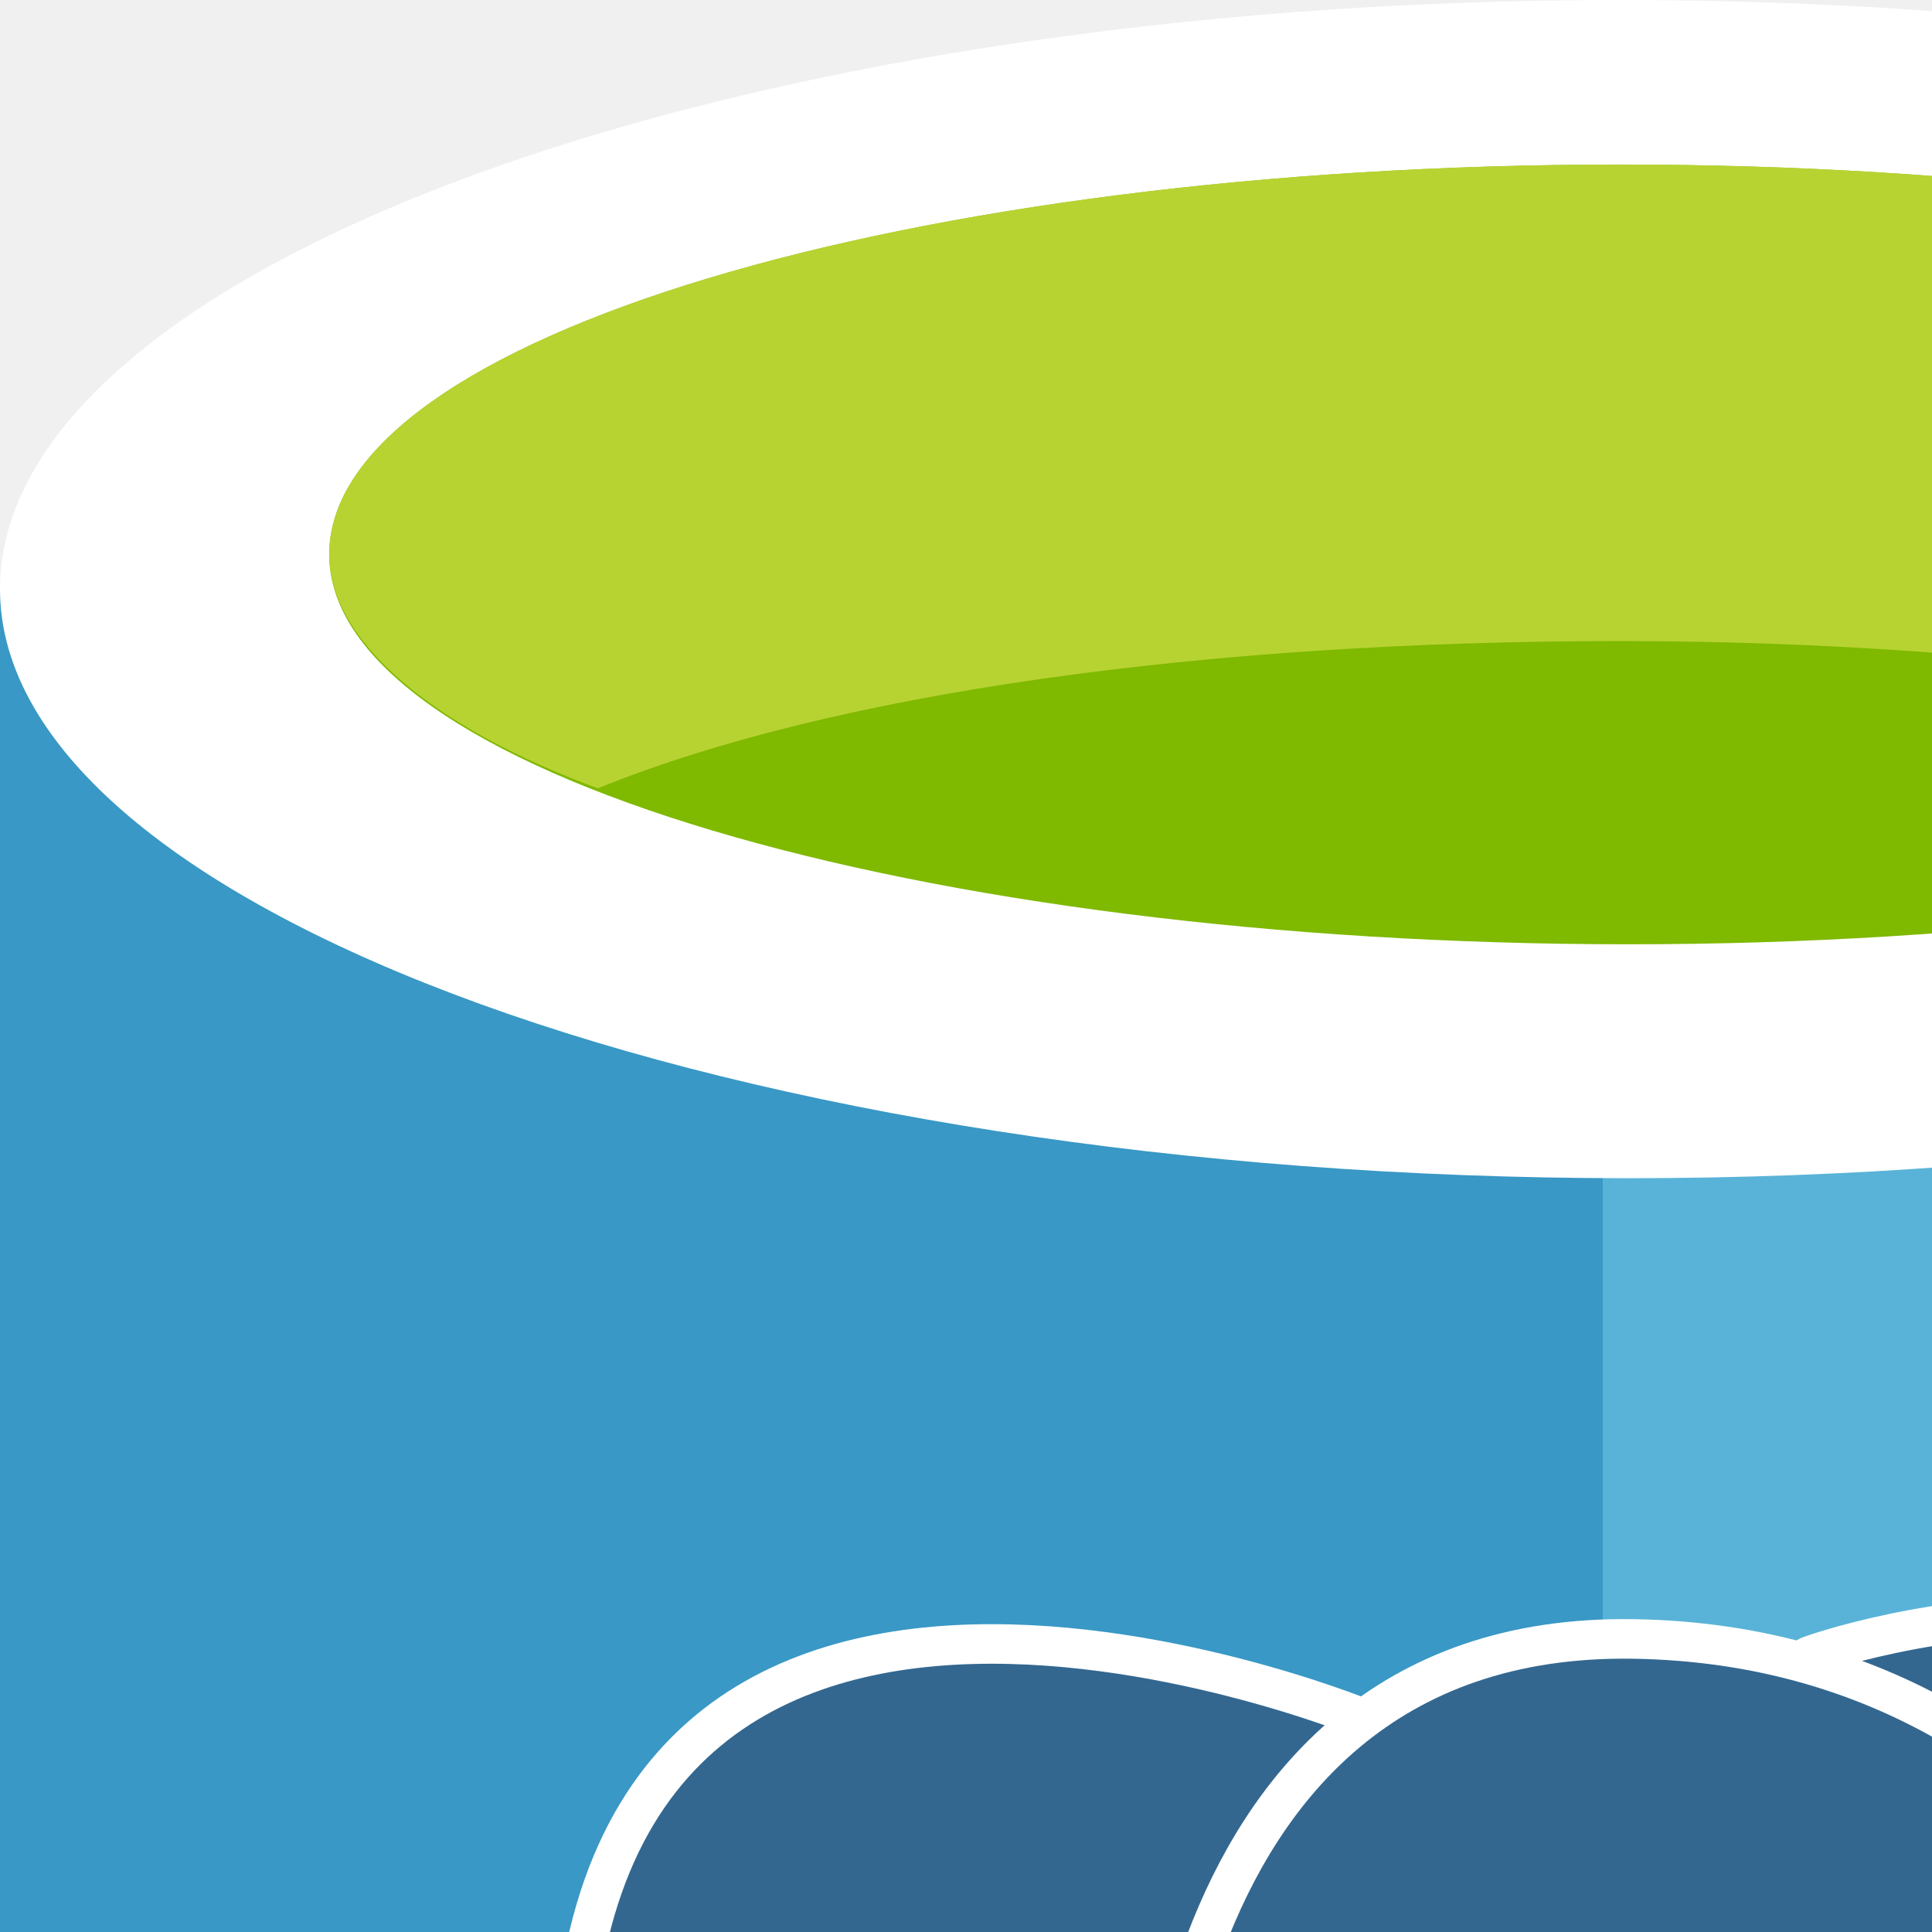
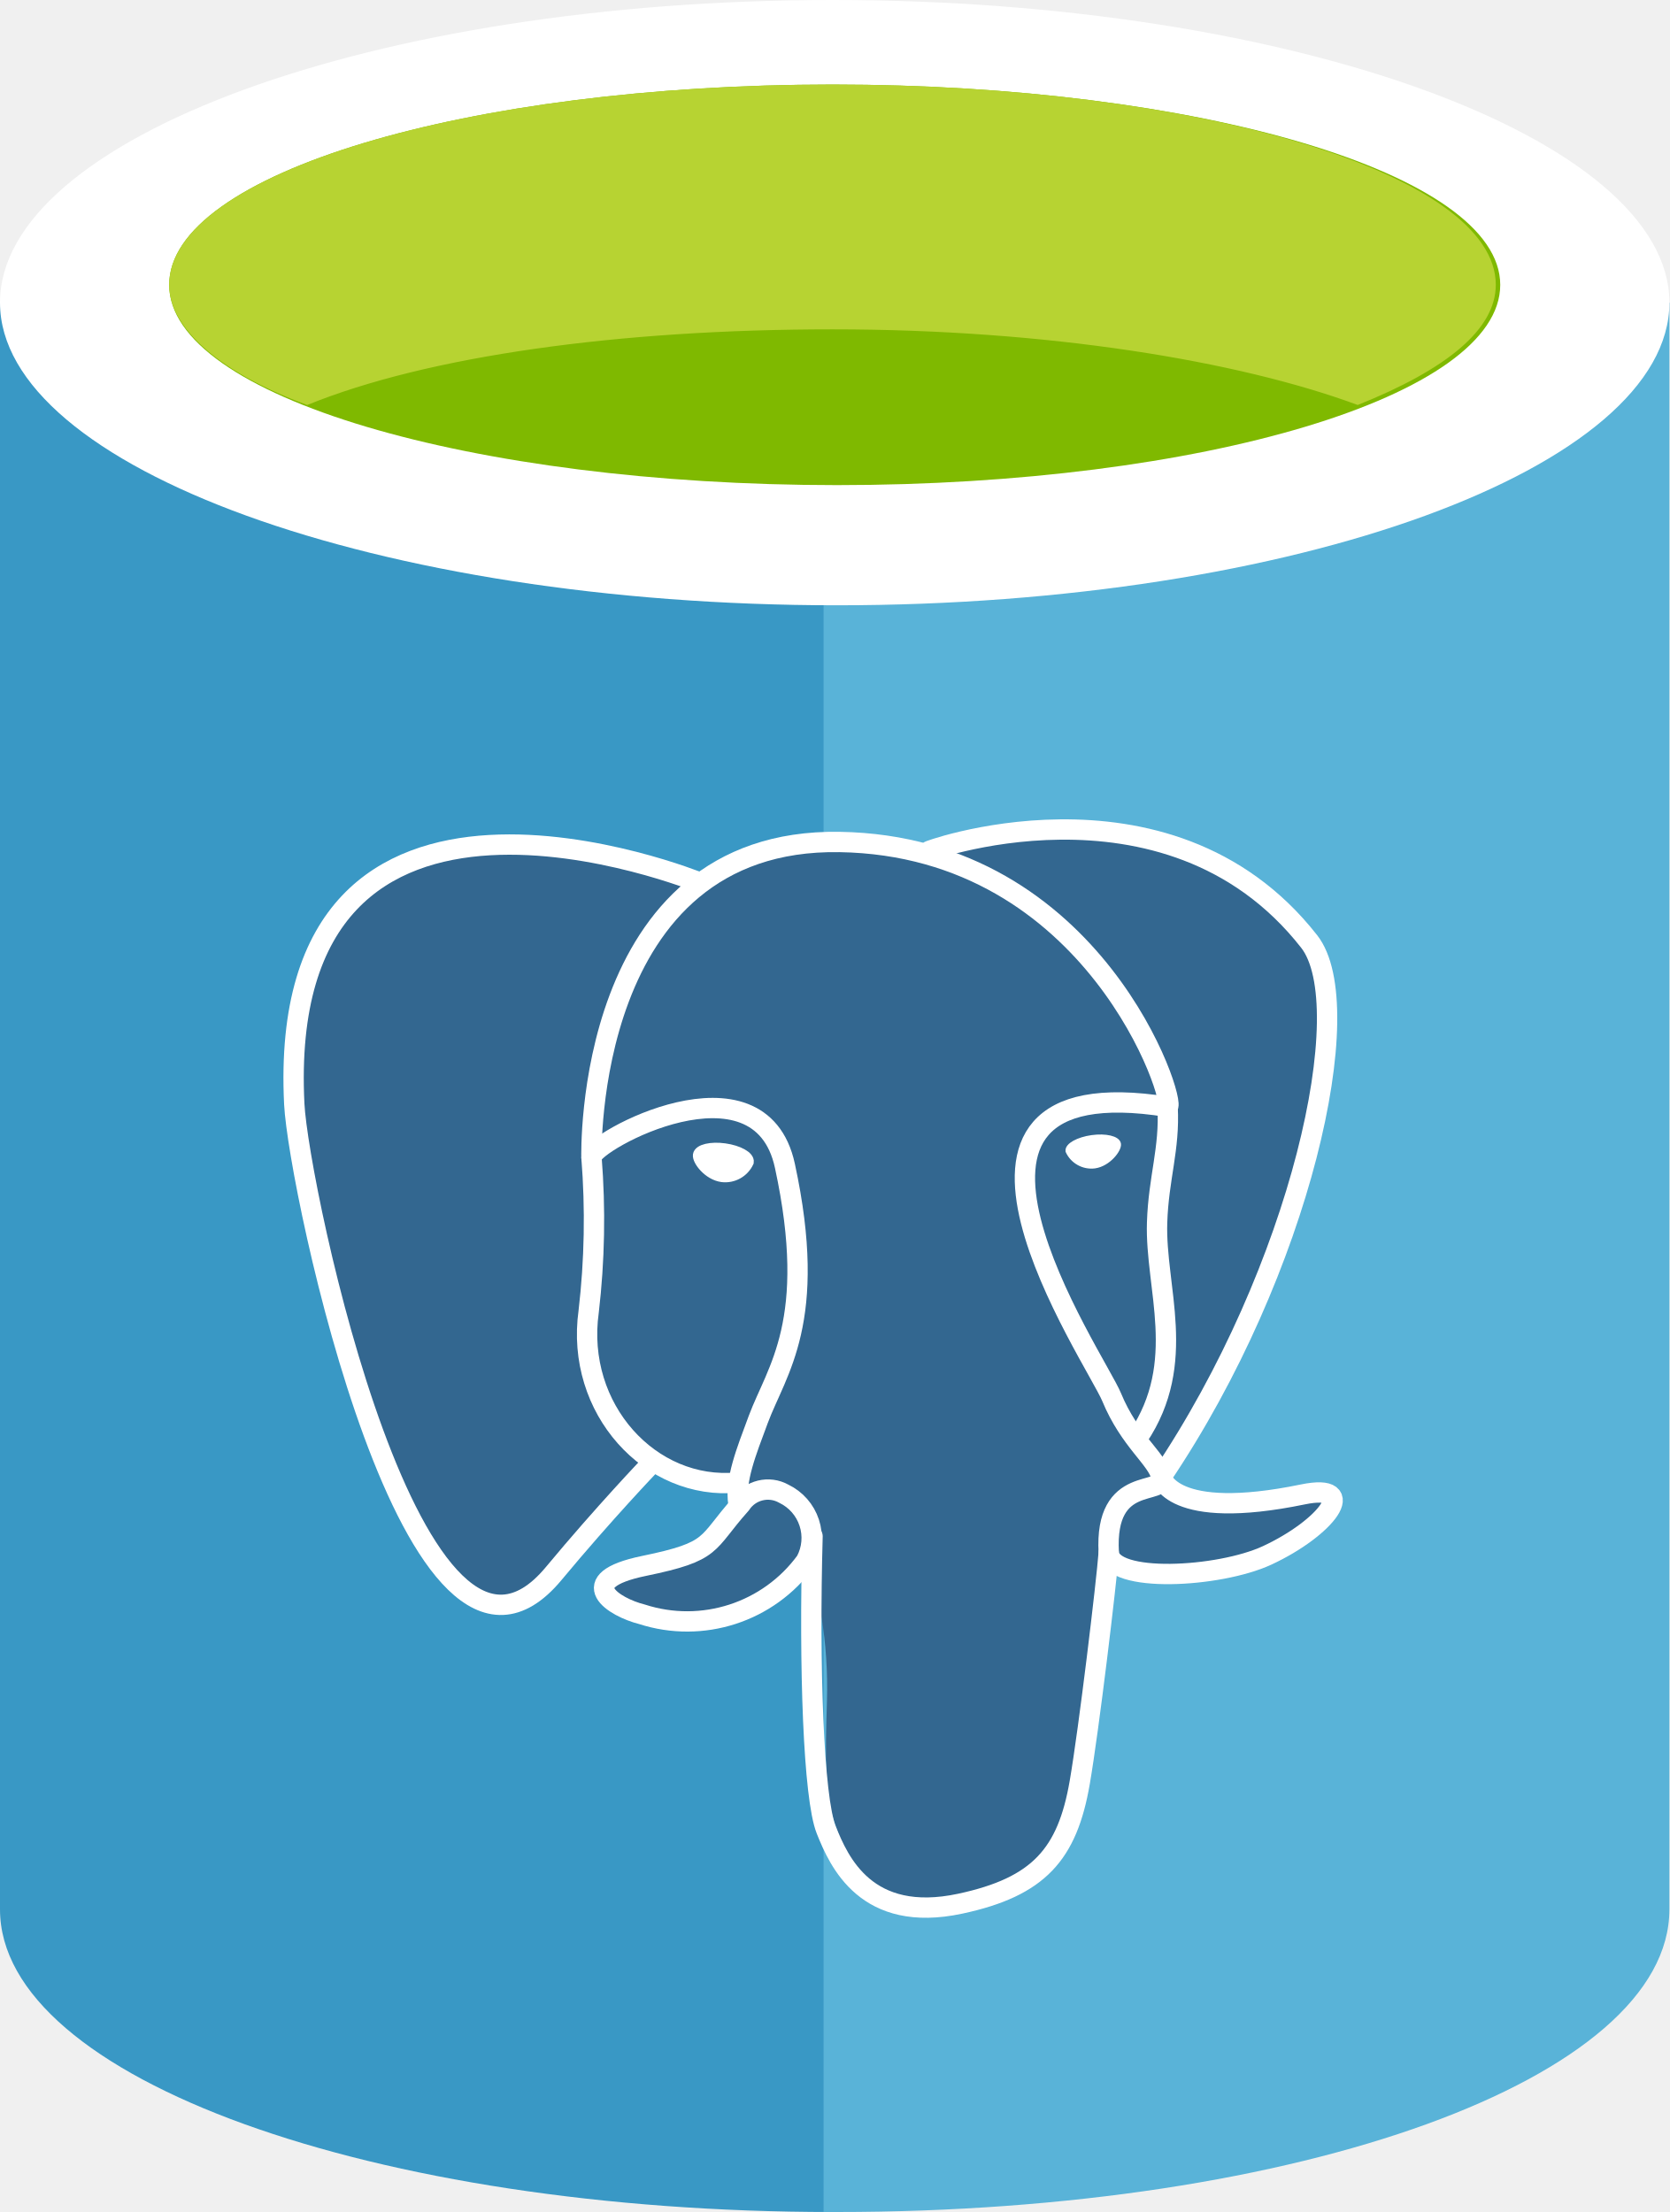
- <svg xmlns="http://www.w3.org/2000/svg" viewBox="0 0 50 50">
+ <svg xmlns="http://www.w3.org/2000/svg" viewBox="0 0 84.079 111.432">
  <g id="_1180_Grids" data-name="1180 Grids">
    <g id="CHeckmark_2" data-name="CHeckmark 2">
      <g>
        <g>
          <path d="M0,15.246v80.94c0,8.52,18.834,15.246,41.927,15.246V15.246Z" fill="#3998c5" />
          <path d="M41.479,111.432h.673c23.318,0,41.927-6.726,41.927-15.246V15.246h-42.6Z" fill="#59b3d8" />
          <path d="M84.079,15.246c0,8.3-18.834,15.246-41.927,15.246S0,23.542,0,15.246,18.834,0,41.927,0,84.079,6.951,84.079,15.246" fill="#fff" />
          <path d="M75.559,14.349c0,5.605-15.022,10.089-33.407,10.089S8.52,19.955,8.52,14.349,23.542,4.26,41.927,4.26,75.559,8.744,75.559,14.349" fill="#7fb900" />
          <path d="M68.384,20.4c4.484-1.794,6.951-3.812,6.951-6.054,0-5.605-15.022-10.089-33.407-10.089S8.52,8.744,8.52,14.349c0,2.242,2.691,4.484,6.951,6.054,6.054-2.466,15.695-3.812,26.457-3.812s20.4,1.569,26.457,3.812" fill="#b7d332" />
        </g>
        <g id="Layer_3">
          <path d="M65.666,75.367c-6.673,1.376-7.131-.883-7.131-.883,7.045-10.454,9.99-23.723,7.449-26.971-6.934-8.859-18.936-4.669-19.136-4.56l-.064.012a23.8,23.8,0,0,0-4.452-.464,11,11,0,0,0-7.047,2.109S13.873,35.789,14.869,55.7c.212,4.237,6.072,32.056,13.062,23.653,2.555-3.073,5.023-5.67,5.023-5.67a6.48,6.48,0,0,0,4.233,1.081l.12-.1a4.665,4.665,0,0,0,.048,1.2c-1.8,2.012-1.272,2.365-4.871,3.106-3.642.751-1.5,2.087-.106,2.436a7.4,7.4,0,0,0,8.26-2.683l-.106.423c.706.565,1.2,3.676,1.118,6.5s-.138,4.756.417,6.268,1.11,4.915,5.842,3.9c3.954-.847,6-3.043,6.288-6.706.2-2.6.66-2.219.689-4.547l.367-1.1c.423-3.53.067-4.669,2.5-4.139l.592.052a13.49,13.49,0,0,0,5.517-.929c2.966-1.376,4.725-3.674,1.8-3.071Z" fill="#336790" />
          <path d="M40.923,77.39c-.184,6.568.046,13.182.689,14.79s2.019,4.734,6.752,3.72c3.954-.848,5.392-2.488,6.017-6.109.46-2.664,1.346-10.062,1.46-11.578" fill="none" stroke="#fff" stroke-linecap="round" stroke-linejoin="round" stroke-width="1.024" />
          <path d="M35.251,44.463S13.825,35.706,14.821,55.62c.212,4.237,6.073,32.057,13.062,23.653,2.554-3.073,4.864-5.483,4.864-5.483" fill="none" stroke="#fff" stroke-linecap="round" stroke-linejoin="round" stroke-width="1.024" />
          <path d="M46.824,42.865c-.742.233,11.918-4.628,19.113,4.565,2.541,3.248-.4,16.517-7.449,26.971" fill="none" stroke="#fff" stroke-linecap="round" stroke-linejoin="round" stroke-width="1.024" />
          <path d="M58.488,74.4s.459,2.26,7.132.883c2.924-.6,1.164,1.694-1.8,3.071-2.433,1.129-7.889,1.419-7.978-.142-.229-4.027,2.871-2.8,2.648-3.812-.2-.909-1.589-1.8-2.506-4.024-.8-1.941-10.983-16.826,2.824-14.616.506-.1-3.6-13.133-16.522-13.344S29.789,58.3,29.789,58.3" fill="none" stroke="#fff" stroke-linecap="round" stroke-linejoin="bevel" stroke-width="1.024" />
          <path d="M37.307,75.779c-1.8,2.012-1.271,2.365-4.871,3.106-3.642.751-1.5,2.087-.106,2.436a7.4,7.4,0,0,0,8.26-2.683,2.472,2.472,0,0,0-1.112-3.389,1.635,1.635,0,0,0-2.17.53Z" fill="none" stroke="#fff" stroke-linecap="round" stroke-linejoin="round" stroke-width="1.024" />
          <path d="M37.189,75.744c-.181-1.183.389-2.59,1-4.237.918-2.471,3.037-4.942,1.342-12.779-1.263-5.84-9.736-1.215-9.741-.424a39.751,39.751,0,0,1-.142,7.766c-.685,4.9,3.116,9.038,7.492,8.614" fill="none" stroke="#fff" stroke-linecap="round" stroke-linejoin="round" stroke-width="1.024" />
          <path d="M35.173,58.185c-.038.27.5.992,1.191,1.089a1.282,1.282,0,0,0,1.326-.737c.038-.27-.5-.568-1.191-.665s-1.289.044-1.326.314Z" fill="#fff" stroke="#fff" stroke-width="0.551" />
          <path d="M56.32,57.633c.038.27-.5.992-1.191,1.089a1.284,1.284,0,0,1-1.327-.737c-.037-.27.5-.568,1.191-.665s1.289.044,1.327.314Z" fill="#fff" stroke="#fff" stroke-width="0.276" />
          <path d="M58.806,55.762c.114,2.122-.457,3.567-.529,5.825-.107,3.283,1.565,7.04-.954,10.8" fill="none" stroke="#fff" stroke-linecap="round" stroke-linejoin="round" stroke-width="1.024" />
        </g>
      </g>
    </g>
  </g>
</svg>
